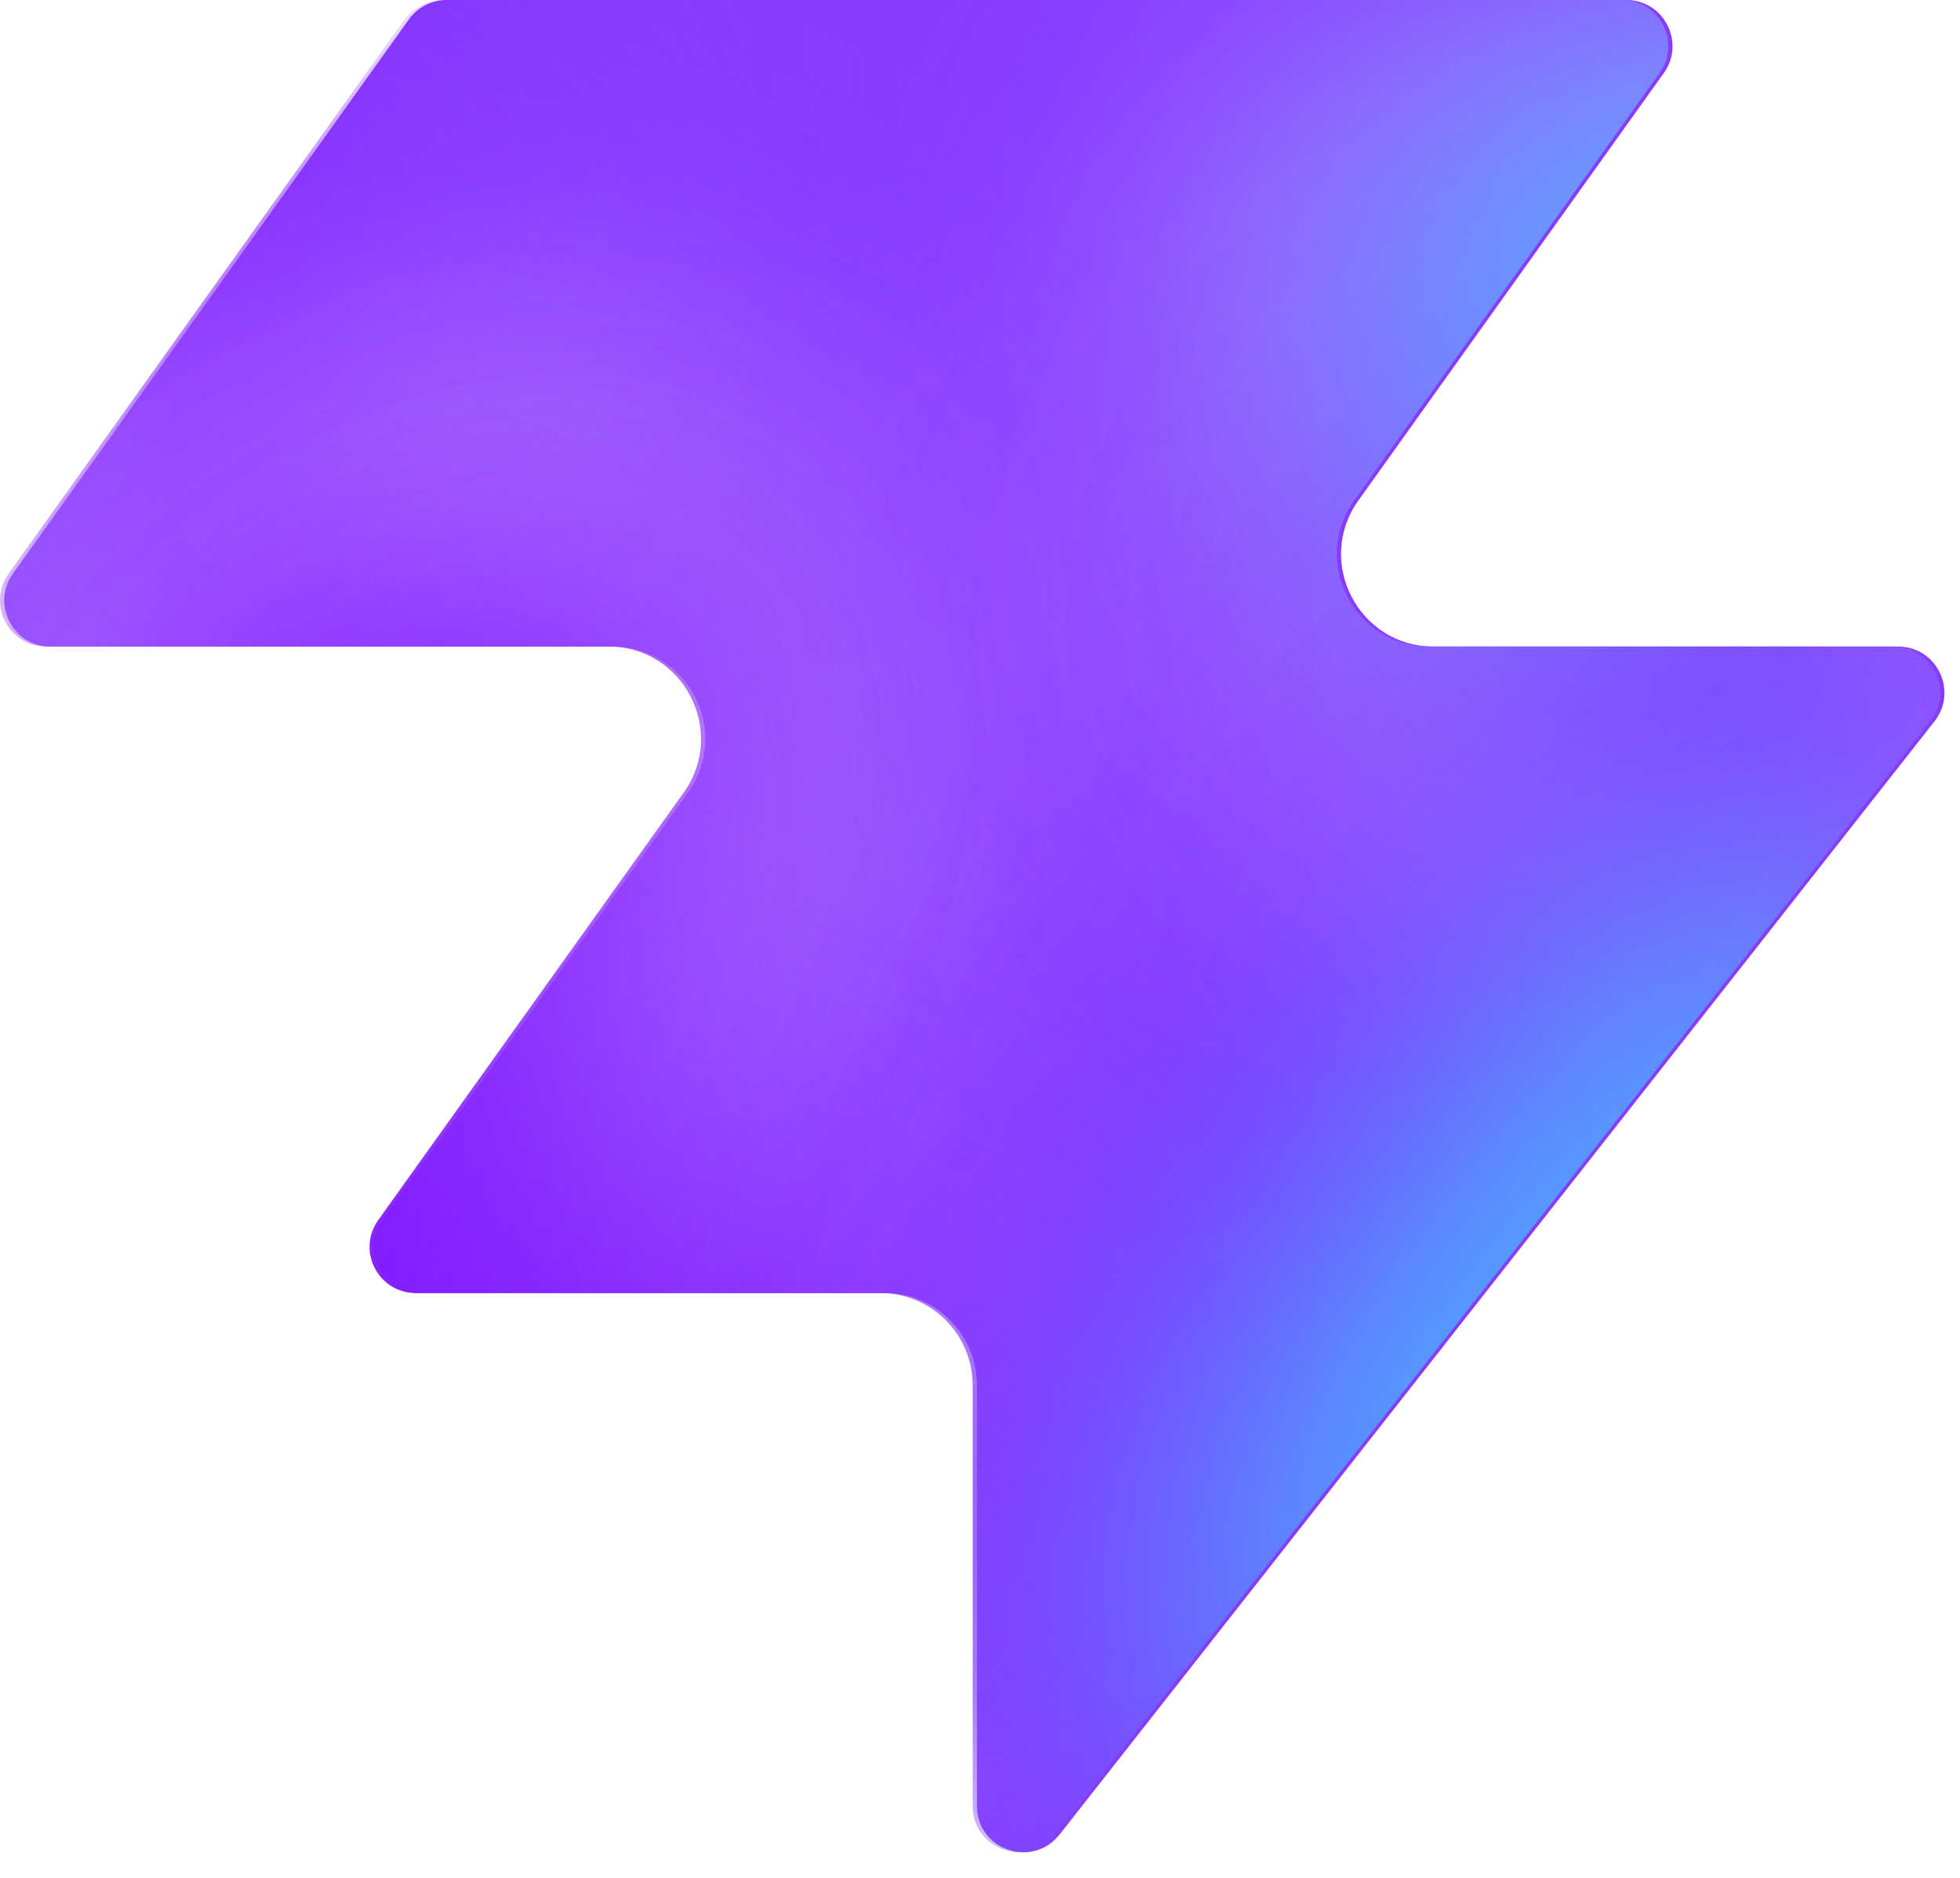
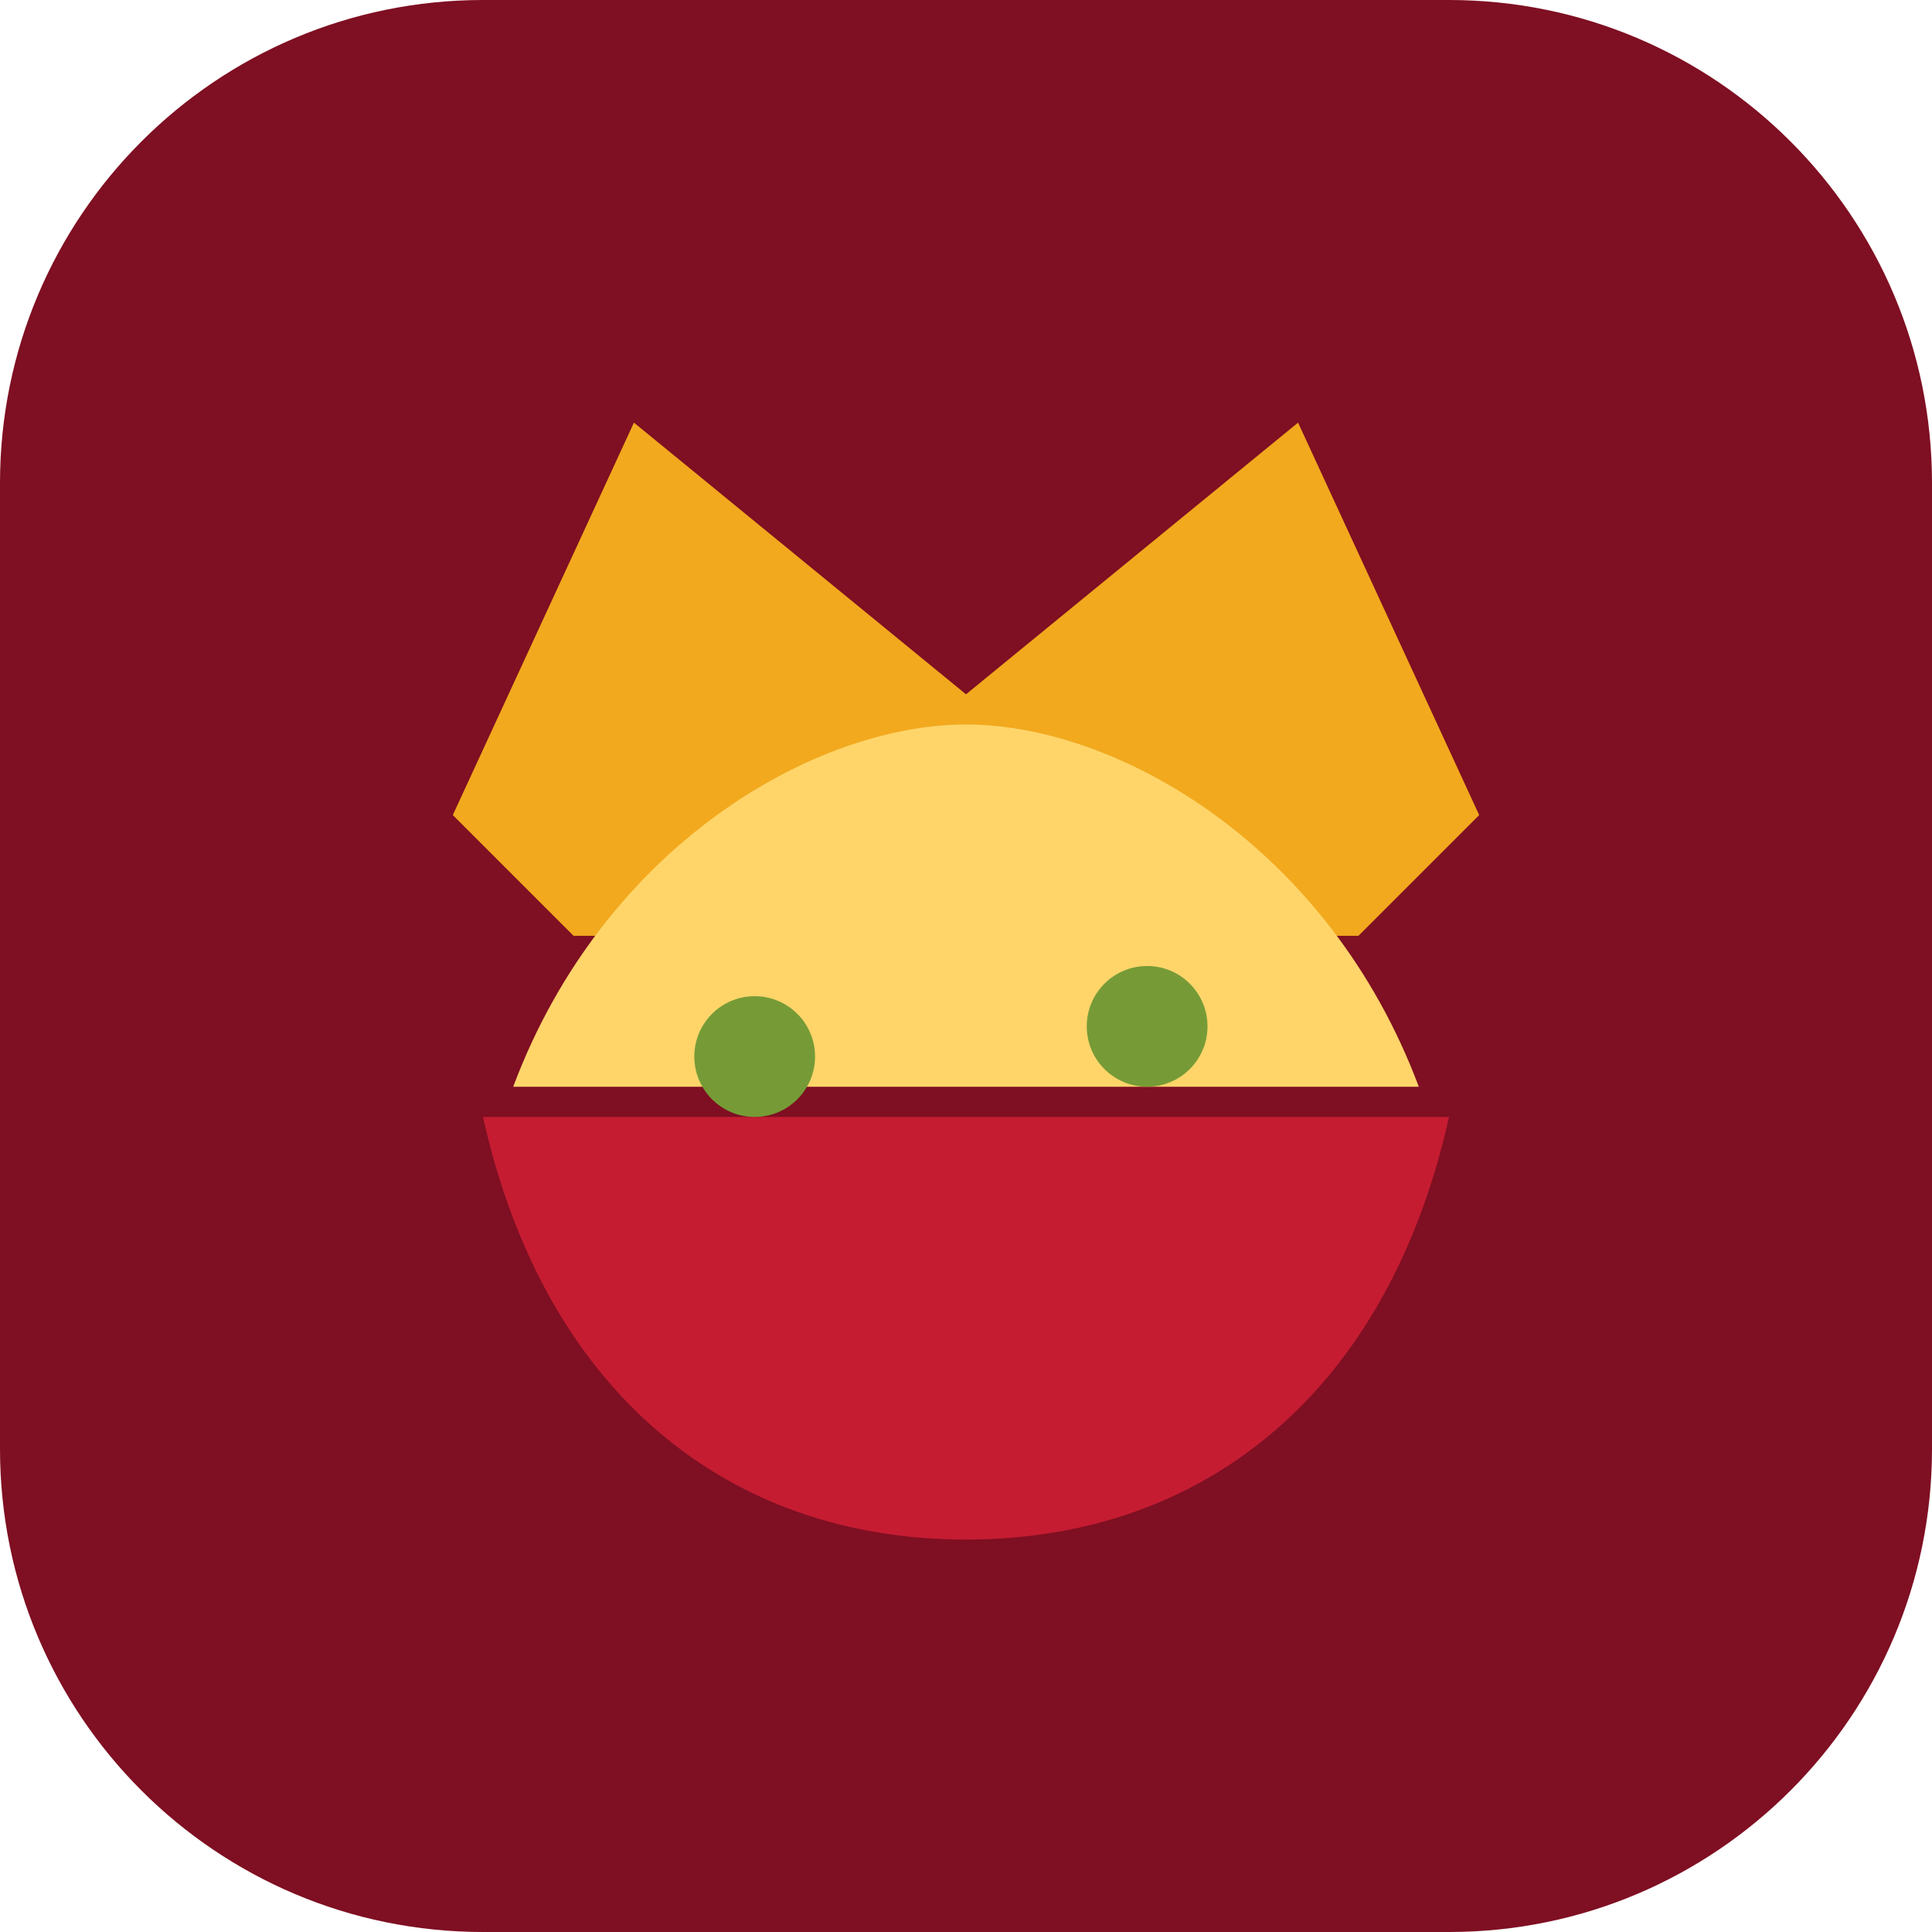
- <svg xmlns="http://www.w3.org/2000/svg" width="48" height="46" fill="none" viewBox="0 0 48 46">
-   <path fill="#863bff" d="M25.946 44.938c-.664.845-2.021.375-2.021-.698V33.937a2.26 2.26 0 0 0-2.262-2.262H10.287c-.92 0-1.456-1.04-.92-1.788l7.48-10.471c1.07-1.497 0-3.578-1.842-3.578H1.237c-.92 0-1.456-1.04-.92-1.788L10.013.474c.214-.297.556-.474.92-.474h28.894c.92 0 1.456 1.04.92 1.788l-7.48 10.471c-1.07 1.498 0 3.579 1.842 3.579h11.377c.943 0 1.473 1.088.89 1.83L25.947 44.94z" style="fill:#863bff;fill:color(display-p3 .525 .23 1);fill-opacity:1" />
-   <mask id="a" width="48" height="46" x="0" y="0" maskUnits="userSpaceOnUse" style="mask-type:alpha">
-     <path fill="#000" d="M25.842 44.938c-.664.844-2.021.375-2.021-.698V33.937a2.26 2.26 0 0 0-2.262-2.262H10.183c-.92 0-1.456-1.04-.92-1.788l7.48-10.471c1.07-1.498 0-3.579-1.842-3.579H1.133c-.92 0-1.456-1.04-.92-1.787L9.91.473c.214-.297.556-.474.92-.474h28.894c.92 0 1.456 1.04.92 1.788l-7.48 10.471c-1.07 1.498 0 3.578 1.842 3.578h11.377c.943 0 1.473 1.088.89 1.832L25.843 44.94z" style="fill:#000;fill-opacity:1" />
-   </mask>
-   <g mask="url(#a)">
-     <g filter="url(#b)">
-       <ellipse cx="5.508" cy="14.704" fill="#ede6ff" rx="5.508" ry="14.704" style="fill:#ede6ff;fill:color(display-p3 .927 .903 1);fill-opacity:1" transform="matrix(.00324 1 1 -.00324 -4.47 31.516)" />
-     </g>
-     <g filter="url(#c)">
-       <ellipse cx="10.399" cy="29.851" fill="#ede6ff" rx="10.399" ry="29.851" style="fill:#ede6ff;fill:color(display-p3 .927 .903 1);fill-opacity:1" transform="matrix(.00324 1 1 -.00324 -39.328 7.883)" />
-     </g>
-     <g filter="url(#d)">
-       <ellipse cx="5.508" cy="30.487" fill="#7e14ff" rx="5.508" ry="30.487" style="fill:#7e14ff;fill:color(display-p3 .492 .077 1);fill-opacity:1" transform="rotate(89.814 -25.913 -14.639)scale(1 -1)" />
-     </g>
-     <g filter="url(#e)">
-       <ellipse cx="5.508" cy="30.599" fill="#7e14ff" rx="5.508" ry="30.599" style="fill:#7e14ff;fill:color(display-p3 .492 .077 1);fill-opacity:1" transform="rotate(89.814 -32.644 -3.334)scale(1 -1)" />
-     </g>
-     <g filter="url(#f)">
-       <ellipse cx="5.508" cy="30.599" fill="#7e14ff" rx="5.508" ry="30.599" style="fill:#7e14ff;fill:color(display-p3 .492 .077 1);fill-opacity:1" transform="matrix(.00324 1 1 -.00324 -34.34 30.47)" />
-     </g>
-     <g filter="url(#g)">
-       <ellipse cx="14.072" cy="22.078" fill="#ede6ff" rx="14.072" ry="22.078" style="fill:#ede6ff;fill:color(display-p3 .927 .903 1);fill-opacity:1" transform="rotate(93.35 24.506 48.493)scale(-1 1)" />
-     </g>
-     <g filter="url(#h)">
-       <ellipse cx="3.47" cy="21.501" fill="#7e14ff" rx="3.47" ry="21.501" style="fill:#7e14ff;fill:color(display-p3 .492 .077 1);fill-opacity:1" transform="rotate(89.009 28.708 47.59)scale(-1 1)" />
-     </g>
-     <g filter="url(#i)">
-       <ellipse cx="3.47" cy="21.501" fill="#7e14ff" rx="3.47" ry="21.501" style="fill:#7e14ff;fill:color(display-p3 .492 .077 1);fill-opacity:1" transform="rotate(89.009 28.708 47.59)scale(-1 1)" />
-     </g>
-     <g filter="url(#j)">
-       <ellipse cx=".387" cy="8.972" fill="#7e14ff" rx="4.407" ry="29.108" style="fill:#7e14ff;fill:color(display-p3 .492 .077 1);fill-opacity:1" transform="rotate(39.51 .387 8.972)" />
-     </g>
-     <g filter="url(#k)">
-       <ellipse cx="47.523" cy="-6.092" fill="#7e14ff" rx="4.407" ry="29.108" style="fill:#7e14ff;fill:color(display-p3 .492 .077 1);fill-opacity:1" transform="rotate(37.892 47.523 -6.092)" />
-     </g>
-     <g filter="url(#l)">
-       <ellipse cx="41.412" cy="6.333" fill="#47bfff" rx="5.971" ry="9.665" style="fill:#47bfff;fill:color(display-p3 .28 .748 1);fill-opacity:1" transform="rotate(37.892 41.412 6.333)" />
-     </g>
-     <g filter="url(#m)">
-       <ellipse cx="-1.879" cy="38.332" fill="#7e14ff" rx="4.407" ry="29.108" style="fill:#7e14ff;fill:color(display-p3 .492 .077 1);fill-opacity:1" transform="rotate(37.892 -1.88 38.332)" />
-     </g>
-     <g filter="url(#n)">
-       <ellipse cx="-1.879" cy="38.332" fill="#7e14ff" rx="4.407" ry="29.108" style="fill:#7e14ff;fill:color(display-p3 .492 .077 1);fill-opacity:1" transform="rotate(37.892 -1.88 38.332)" />
-     </g>
-     <g filter="url(#o)">
-       <ellipse cx="35.651" cy="29.907" fill="#7e14ff" rx="4.407" ry="29.108" style="fill:#7e14ff;fill:color(display-p3 .492 .077 1);fill-opacity:1" transform="rotate(37.892 35.651 29.907)" />
-     </g>
-     <g filter="url(#p)">
-       <ellipse cx="38.418" cy="32.4" fill="#47bfff" rx="5.971" ry="15.297" style="fill:#47bfff;fill:color(display-p3 .28 .748 1);fill-opacity:1" transform="rotate(37.892 38.418 32.4)" />
-     </g>
-   </g>
-   <defs>
-     <filter id="b" width="60.045" height="41.654" x="-19.77" y="16.149" color-interpolation-filters="sRGB" filterUnits="userSpaceOnUse">
-       <feFlood flood-opacity="0" result="BackgroundImageFix" />
-       <feBlend in="SourceGraphic" in2="BackgroundImageFix" result="shape" />
-       <feGaussianBlur result="effect1_foregroundBlur_2002_17158" stdDeviation="7.659" />
-     </filter>
-     <filter id="c" width="90.34" height="51.437" x="-54.613" y="-7.533" color-interpolation-filters="sRGB" filterUnits="userSpaceOnUse">
-       <feFlood flood-opacity="0" result="BackgroundImageFix" />
-       <feBlend in="SourceGraphic" in2="BackgroundImageFix" result="shape" />
-       <feGaussianBlur result="effect1_foregroundBlur_2002_17158" stdDeviation="7.659" />
-     </filter>
-     <filter id="d" width="79.355" height="29.4" x="-49.64" y="2.03" color-interpolation-filters="sRGB" filterUnits="userSpaceOnUse">
-       <feFlood flood-opacity="0" result="BackgroundImageFix" />
-       <feBlend in="SourceGraphic" in2="BackgroundImageFix" result="shape" />
-       <feGaussianBlur result="effect1_foregroundBlur_2002_17158" stdDeviation="4.596" />
-     </filter>
-     <filter id="e" width="79.579" height="29.4" x="-45.045" y="20.029" color-interpolation-filters="sRGB" filterUnits="userSpaceOnUse">
-       <feFlood flood-opacity="0" result="BackgroundImageFix" />
-       <feBlend in="SourceGraphic" in2="BackgroundImageFix" result="shape" />
-       <feGaussianBlur result="effect1_foregroundBlur_2002_17158" stdDeviation="4.596" />
-     </filter>
-     <filter id="f" width="79.579" height="29.4" x="-43.513" y="21.178" color-interpolation-filters="sRGB" filterUnits="userSpaceOnUse">
-       <feFlood flood-opacity="0" result="BackgroundImageFix" />
-       <feBlend in="SourceGraphic" in2="BackgroundImageFix" result="shape" />
-       <feGaussianBlur result="effect1_foregroundBlur_2002_17158" stdDeviation="4.596" />
-     </filter>
-     <filter id="g" width="74.749" height="58.852" x="15.756" y="-17.901" color-interpolation-filters="sRGB" filterUnits="userSpaceOnUse">
-       <feFlood flood-opacity="0" result="BackgroundImageFix" />
-       <feBlend in="SourceGraphic" in2="BackgroundImageFix" result="shape" />
-       <feGaussianBlur result="effect1_foregroundBlur_2002_17158" stdDeviation="7.659" />
-     </filter>
-     <filter id="h" width="61.377" height="25.362" x="23.548" y="2.284" color-interpolation-filters="sRGB" filterUnits="userSpaceOnUse">
-       <feFlood flood-opacity="0" result="BackgroundImageFix" />
-       <feBlend in="SourceGraphic" in2="BackgroundImageFix" result="shape" />
-       <feGaussianBlur result="effect1_foregroundBlur_2002_17158" stdDeviation="4.596" />
-     </filter>
-     <filter id="i" width="61.377" height="25.362" x="23.548" y="2.284" color-interpolation-filters="sRGB" filterUnits="userSpaceOnUse">
-       <feFlood flood-opacity="0" result="BackgroundImageFix" />
-       <feBlend in="SourceGraphic" in2="BackgroundImageFix" result="shape" />
-       <feGaussianBlur result="effect1_foregroundBlur_2002_17158" stdDeviation="4.596" />
-     </filter>
-     <filter id="j" width="56.045" height="63.649" x="-27.636" y="-22.853" color-interpolation-filters="sRGB" filterUnits="userSpaceOnUse">
-       <feFlood flood-opacity="0" result="BackgroundImageFix" />
-       <feBlend in="SourceGraphic" in2="BackgroundImageFix" result="shape" />
-       <feGaussianBlur result="effect1_foregroundBlur_2002_17158" stdDeviation="4.596" />
-     </filter>
-     <filter id="k" width="54.814" height="64.646" x="20.116" y="-38.415" color-interpolation-filters="sRGB" filterUnits="userSpaceOnUse">
-       <feFlood flood-opacity="0" result="BackgroundImageFix" />
-       <feBlend in="SourceGraphic" in2="BackgroundImageFix" result="shape" />
-       <feGaussianBlur result="effect1_foregroundBlur_2002_17158" stdDeviation="4.596" />
-     </filter>
-     <filter id="l" width="33.541" height="35.313" x="24.641" y="-11.323" color-interpolation-filters="sRGB" filterUnits="userSpaceOnUse">
-       <feFlood flood-opacity="0" result="BackgroundImageFix" />
-       <feBlend in="SourceGraphic" in2="BackgroundImageFix" result="shape" />
-       <feGaussianBlur result="effect1_foregroundBlur_2002_17158" stdDeviation="4.596" />
-     </filter>
-     <filter id="m" width="54.814" height="64.646" x="-29.286" y="6.009" color-interpolation-filters="sRGB" filterUnits="userSpaceOnUse">
-       <feFlood flood-opacity="0" result="BackgroundImageFix" />
-       <feBlend in="SourceGraphic" in2="BackgroundImageFix" result="shape" />
-       <feGaussianBlur result="effect1_foregroundBlur_2002_17158" stdDeviation="4.596" />
-     </filter>
-     <filter id="n" width="54.814" height="64.646" x="-29.286" y="6.009" color-interpolation-filters="sRGB" filterUnits="userSpaceOnUse">
-       <feFlood flood-opacity="0" result="BackgroundImageFix" />
-       <feBlend in="SourceGraphic" in2="BackgroundImageFix" result="shape" />
-       <feGaussianBlur result="effect1_foregroundBlur_2002_17158" stdDeviation="4.596" />
-     </filter>
-     <filter id="o" width="54.814" height="64.646" x="8.244" y="-2.416" color-interpolation-filters="sRGB" filterUnits="userSpaceOnUse">
-       <feFlood flood-opacity="0" result="BackgroundImageFix" />
-       <feBlend in="SourceGraphic" in2="BackgroundImageFix" result="shape" />
-       <feGaussianBlur result="effect1_foregroundBlur_2002_17158" stdDeviation="4.596" />
-     </filter>
-     <filter id="p" width="39.409" height="43.623" x="18.713" y="10.588" color-interpolation-filters="sRGB" filterUnits="userSpaceOnUse">
-       <feFlood flood-opacity="0" result="BackgroundImageFix" />
-       <feBlend in="SourceGraphic" in2="BackgroundImageFix" result="shape" />
-       <feGaussianBlur result="effect1_foregroundBlur_2002_17158" stdDeviation="4.596" />
-     </filter>
-   </defs>
+ <svg xmlns="http://www.w3.org/2000/svg" viewBox="0 0 64 64">
+   <rect width="64" height="64" rx="16" fill="#7f0f22" />
+   <path d="M15 27 21 14l11 9 11-9 6 13-4 4H19z" fill="#f2a91e" />
+   <path d="M17 36c3-8 10-12 15-12s12 4 15 12H17Z" fill="#ffd56a" />
+   <path d="M16 37h32c-2 9-8 14-16 14S18 46 16 37Z" fill="#c51c32" />
+   <circle cx="25" cy="35" r="2" fill="#769b36" />
+   <circle cx="38" cy="34" r="2" fill="#769b36" />
</svg>
